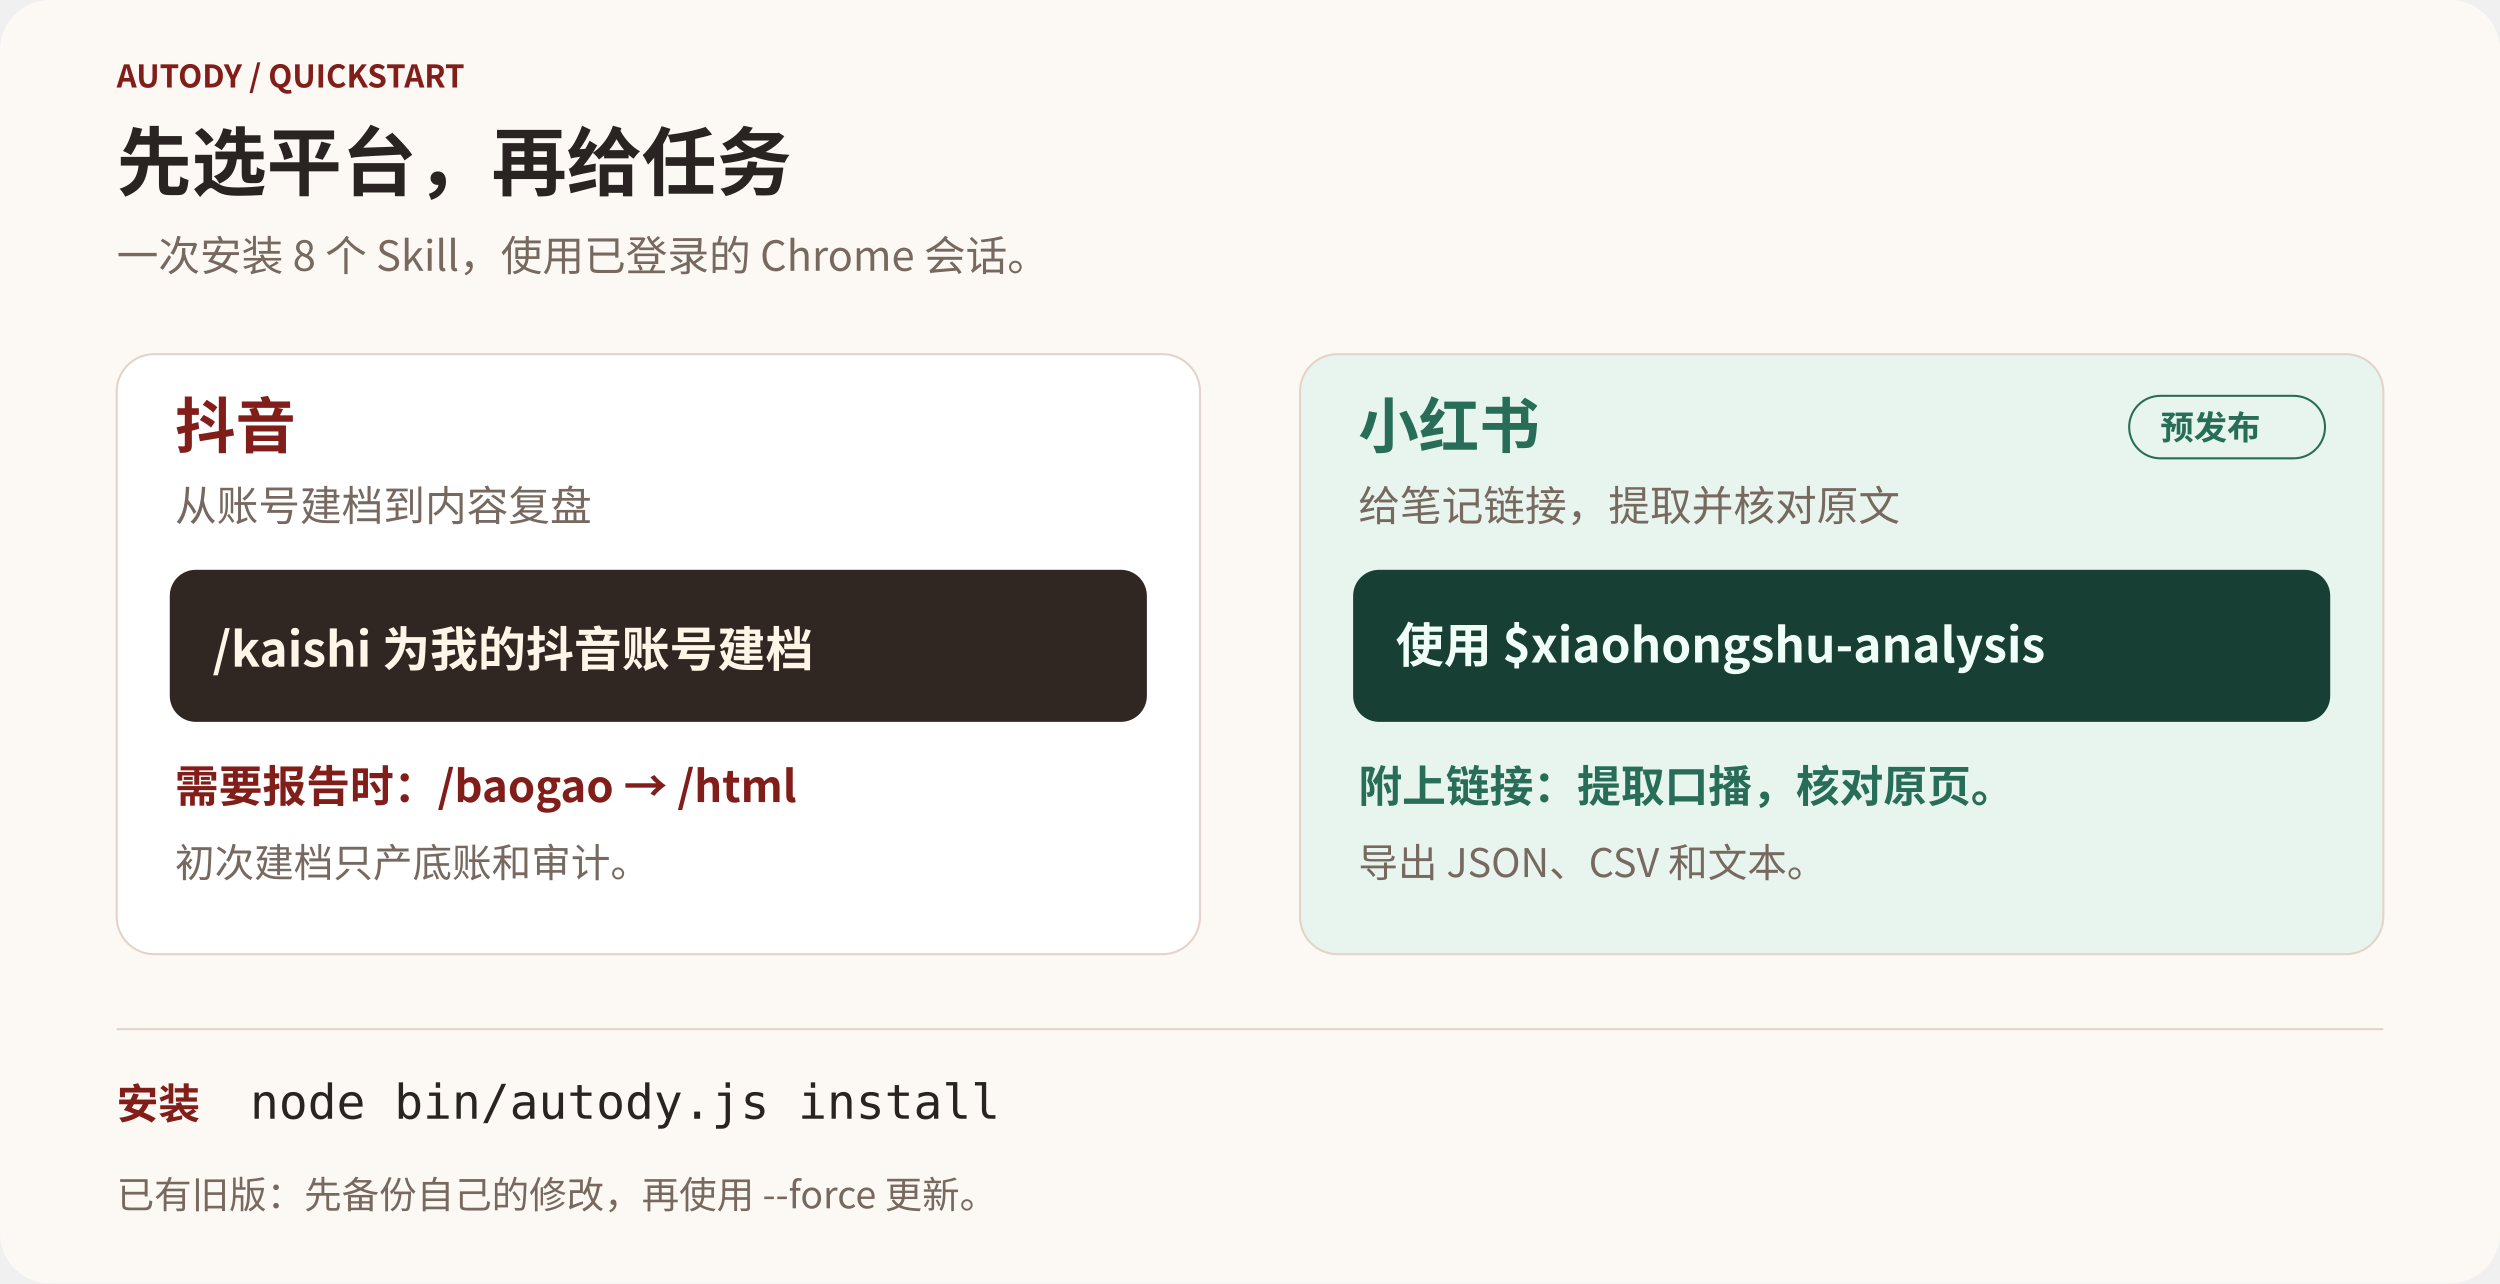
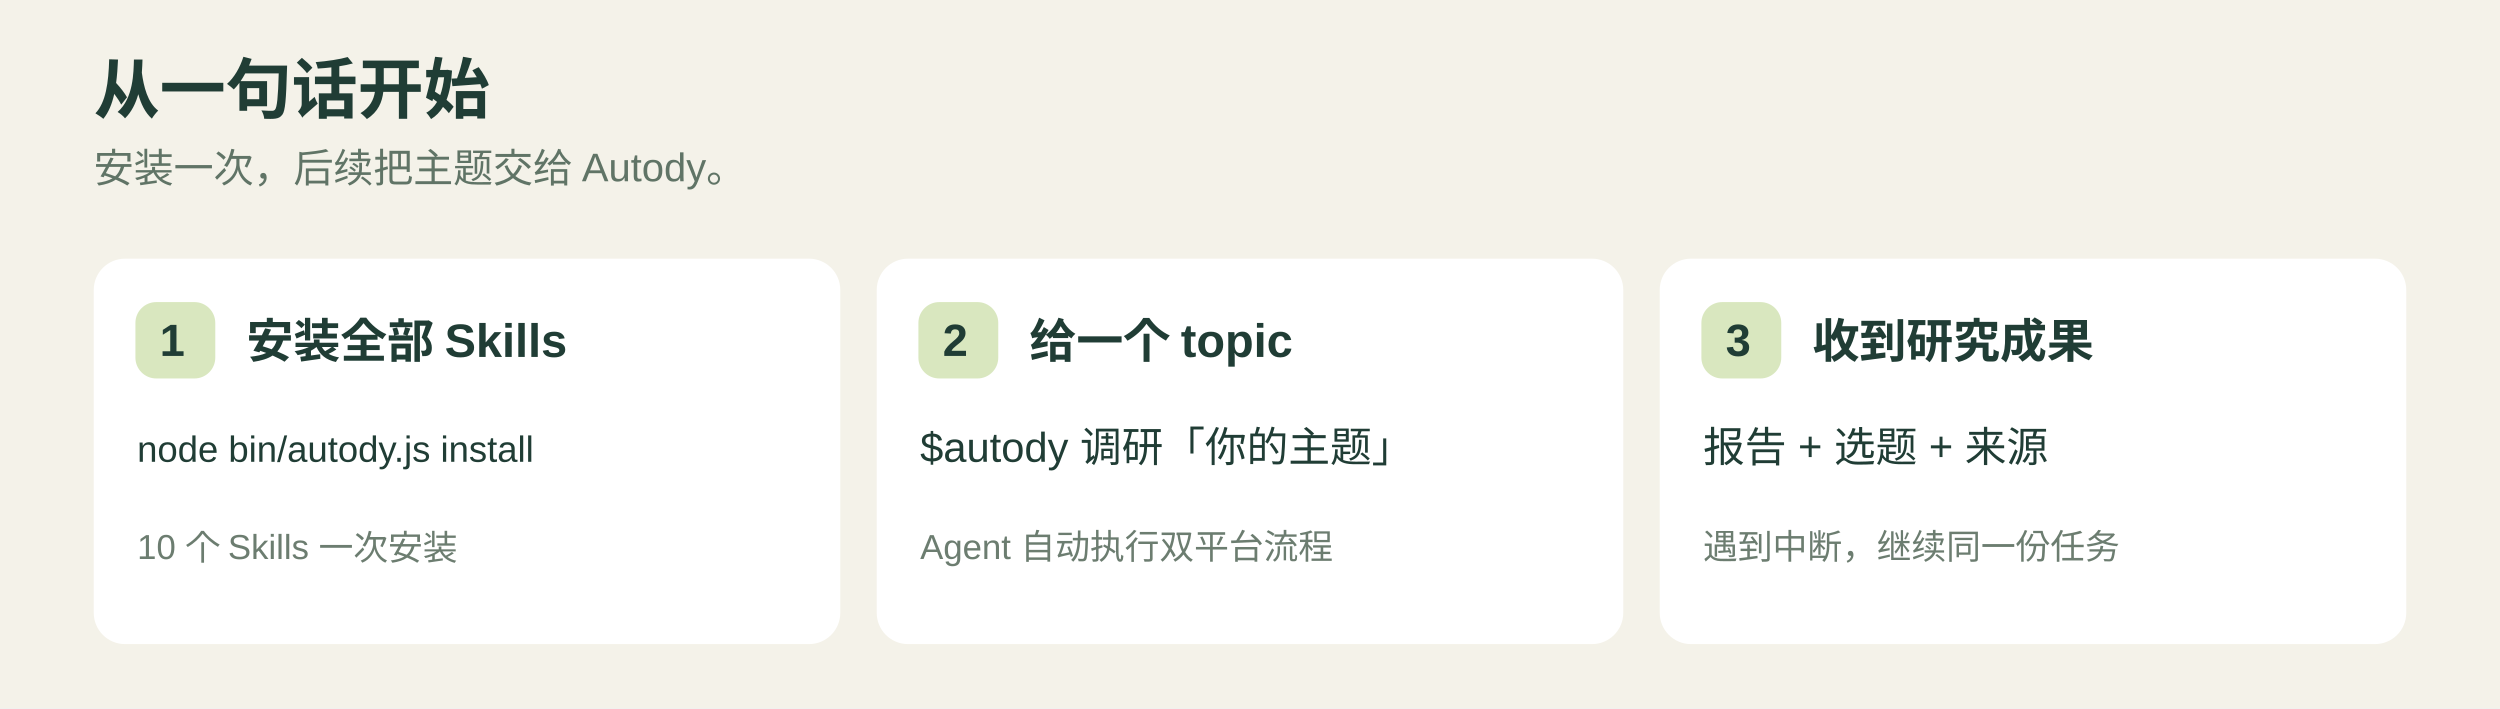
- <svg xmlns="http://www.w3.org/2000/svg" width="1200" height="616" viewBox="0 0 1200 616" role="img" aria-labelledby="title desc">
-   <rect width="1200" height="616" rx="24" fill="#fcf9f4" />
-   <text x="56" y="42" font-family="'Microsoft YaHei', 'PingFang SC', 'Noto Sans CJK SC', sans-serif" font-size="15" font-weight="600" fill="#821e1a">AUTODY / QUICKSTART</text>
-   <text x="56" y="91" font-family="'Microsoft YaHei', 'PingFang SC', 'Noto Sans CJK SC', sans-serif" font-size="36" font-weight="700" fill="#292421">先选平台，再给任务</text>
-   <text x="56" y="130" font-family="'Microsoft YaHei', 'PingFang SC', 'Noto Sans CJK SC', sans-serif" font-size="20" font-weight="400" fill="#776960">一次安装 8 个 Skill，使用已登录的 Chrome 会话。</text>
-   <rect x="56" y="170" width="520" height="288" rx="18" fill="#ffffff" stroke="#e3d3c9" />
-   <text x="84" y="215" font-family="'Microsoft YaHei', 'PingFang SC', 'Noto Sans CJK SC', sans-serif" font-size="29" font-weight="700" fill="#821e1a">抖音</text>
-   <text x="84" y="250" font-family="'Microsoft YaHei', 'PingFang SC', 'Noto Sans CJK SC', sans-serif" font-size="20" font-weight="400" fill="#776960">从账号建档到内容复盘</text>
-   <rect x="624" y="170" width="520" height="288" rx="18" fill="#e8f5ee" stroke="#e3d3c9" />
-   <text x="652" y="215" font-family="'Microsoft YaHei', 'PingFang SC', 'Noto Sans CJK SC', sans-serif" font-size="29" font-weight="700" fill="#286d58">小红书</text>
-   <text x="652" y="250" font-family="'Microsoft YaHei', 'PingFang SC', 'Noto Sans CJK SC', sans-serif" font-size="20" font-weight="400" fill="#776960">给笔记链接，提取并核对原文</text>
-   <rect x="1022" y="190" width="94" height="30" rx="15" fill="#e8f5ee" stroke="#286d58" />
-   <text x="1037" y="211" font-family="'Microsoft YaHei', 'PingFang SC', 'Noto Sans CJK SC', sans-serif" font-size="16" font-weight="600" fill="#286d58">预发布</text>
-   <rect x="82" y="274" width="468" height="72" rx="12" fill="#302622" stroke="#302622" />
-   <text x="102" y="320" font-family="'Microsoft YaHei', 'PingFang SC', 'Noto Sans CJK SC', sans-serif" font-size="23" font-weight="600" fill="#fff6e8">/kaishi 为我的抖音账号建档</text>
-   <text x="84" y="385" font-family="'Microsoft YaHei', 'PingFang SC', 'Noto Sans CJK SC', sans-serif" font-size="21" font-weight="600" fill="#821e1a">需要报告时：/baogao → /html</text>
-   <text x="84" y="421" font-family="'Microsoft YaHei', 'PingFang SC', 'Noto Sans CJK SC', sans-serif" font-size="19" font-weight="400" fill="#776960">初次建档只产底账和审计。</text>
-   <rect x="650" y="274" width="468" height="72" rx="12" fill="#173f34" stroke="#173f34" />
-   <text x="670" y="318" font-family="'Microsoft YaHei', 'PingFang SC', 'Noto Sans CJK SC', sans-serif" font-size="23" font-weight="600" fill="#f0fff7">使用 $xiaohongshu-analysis</text>
-   <text x="652" y="385" font-family="'Microsoft YaHei', 'PingFang SC', 'Noto Sans CJK SC', sans-serif" font-size="21" font-weight="600" fill="#286d58">附上链接：提取口播，核对原页。</text>
-   <text x="652" y="421" font-family="'Microsoft YaHei', 'PingFang SC', 'Noto Sans CJK SC', sans-serif" font-size="19" font-weight="400" fill="#776960">导出 JSON、CSV 和文本。</text>
-   <path d="M56 494H1144" fill="none" stroke="#e3d3c9" />
-   <text x="56" y="537" font-family="'Microsoft YaHei', 'PingFang SC', 'Noto Sans CJK SC', sans-serif" font-size="20" font-weight="700" fill="#821e1a">安装</text>
-   <text x="120" y="537" font-family="Consolas, monospace" font-size="23" font-weight="500" fill="#292421">node bin/autody.js install</text>
-   <text x="56" y="580" font-family="'Microsoft YaHei', 'PingFang SC', 'Noto Sans CJK SC', sans-serif" font-size="18" font-weight="400" fill="#776960">已有旧版：先备份自己的修改，再使用 --force 更新。</text>
+ <svg xmlns="http://www.w3.org/2000/svg" width="1440" height="408" viewBox="0 0 1440 408" role="img" aria-label="Autody 快速上手">
+   <defs>
+     <marker id="a" viewBox="0 0 10 10" refX="9" refY="5" markerWidth="7" markerHeight="7" orient="auto">
+       <path d="M0 0L10 5L0 10z" fill="#749080" />
+     </marker>
+   </defs>
+   <rect width="1440" height="408" fill="#f4f2e9" />
+   <g font-family="'Microsoft YaHei','PingFang SC',Arial,sans-serif">
+     <text x="54" y="65" font-size="38" fill="#203d35" font-weight="700">从一句话开始</text>
+     <text x="54" y="105" font-size="23" fill="#607466" font-weight="400">安装一次，后续把主题交给 Autody。</text>
+     <rect x="54" y="149" width="430" height="222" rx="18" fill="#fff" />
+     <rect x="78" y="174" width="46" height="44" rx="12" fill="#d9e7bf" />
+     <text x="92" y="205" font-size="26" fill="#203d35" font-weight="700">1</text>
+     <text x="142" y="206" font-size="27" fill="#203d35" font-weight="600">安装全部 Skills</text>
+     <text x="79" y="266" font-size="21" fill="#203d35" font-weight="400">node bin/autody.js install</text>
+     <text x="79" y="322" font-size="20" fill="#6c7d70" font-weight="400">10 个 Skills 一次安装</text>
+     <rect x="505" y="149" width="430" height="222" rx="18" fill="#fff" />
+     <rect x="529" y="174" width="46" height="44" rx="12" fill="#d9e7bf" />
+     <text x="543" y="205" font-size="26" fill="#203d35" font-weight="700">2</text>
+     <text x="593" y="206" font-size="27" fill="#203d35" font-weight="600">给一个 topic</text>
+     <text x="530" y="266" font-size="24" fill="#203d35" font-weight="400">$autody 调研「你的主题」</text>
+     <text x="530" y="322" font-size="20" fill="#6c7d70" font-weight="400">Agent 自动执行双平台流程</text>
+     <rect x="956" y="149" width="430" height="222" rx="18" fill="#fff" />
+     <rect x="980" y="174" width="46" height="44" rx="12" fill="#d9e7bf" />
+     <text x="994" y="205" font-size="26" fill="#203d35" font-weight="700">3</text>
+     <text x="1044" y="206" font-size="27" fill="#203d35" font-weight="600">收到研究成果</text>
+     <text x="981" y="266" font-size="24" fill="#203d35" font-weight="400">报告 + 选题 + 来源</text>
+     <text x="981" y="322" font-size="20" fill="#6c7d70" font-weight="400">遇到中断，继续同一份任务</text>
+   </g>
</svg>
